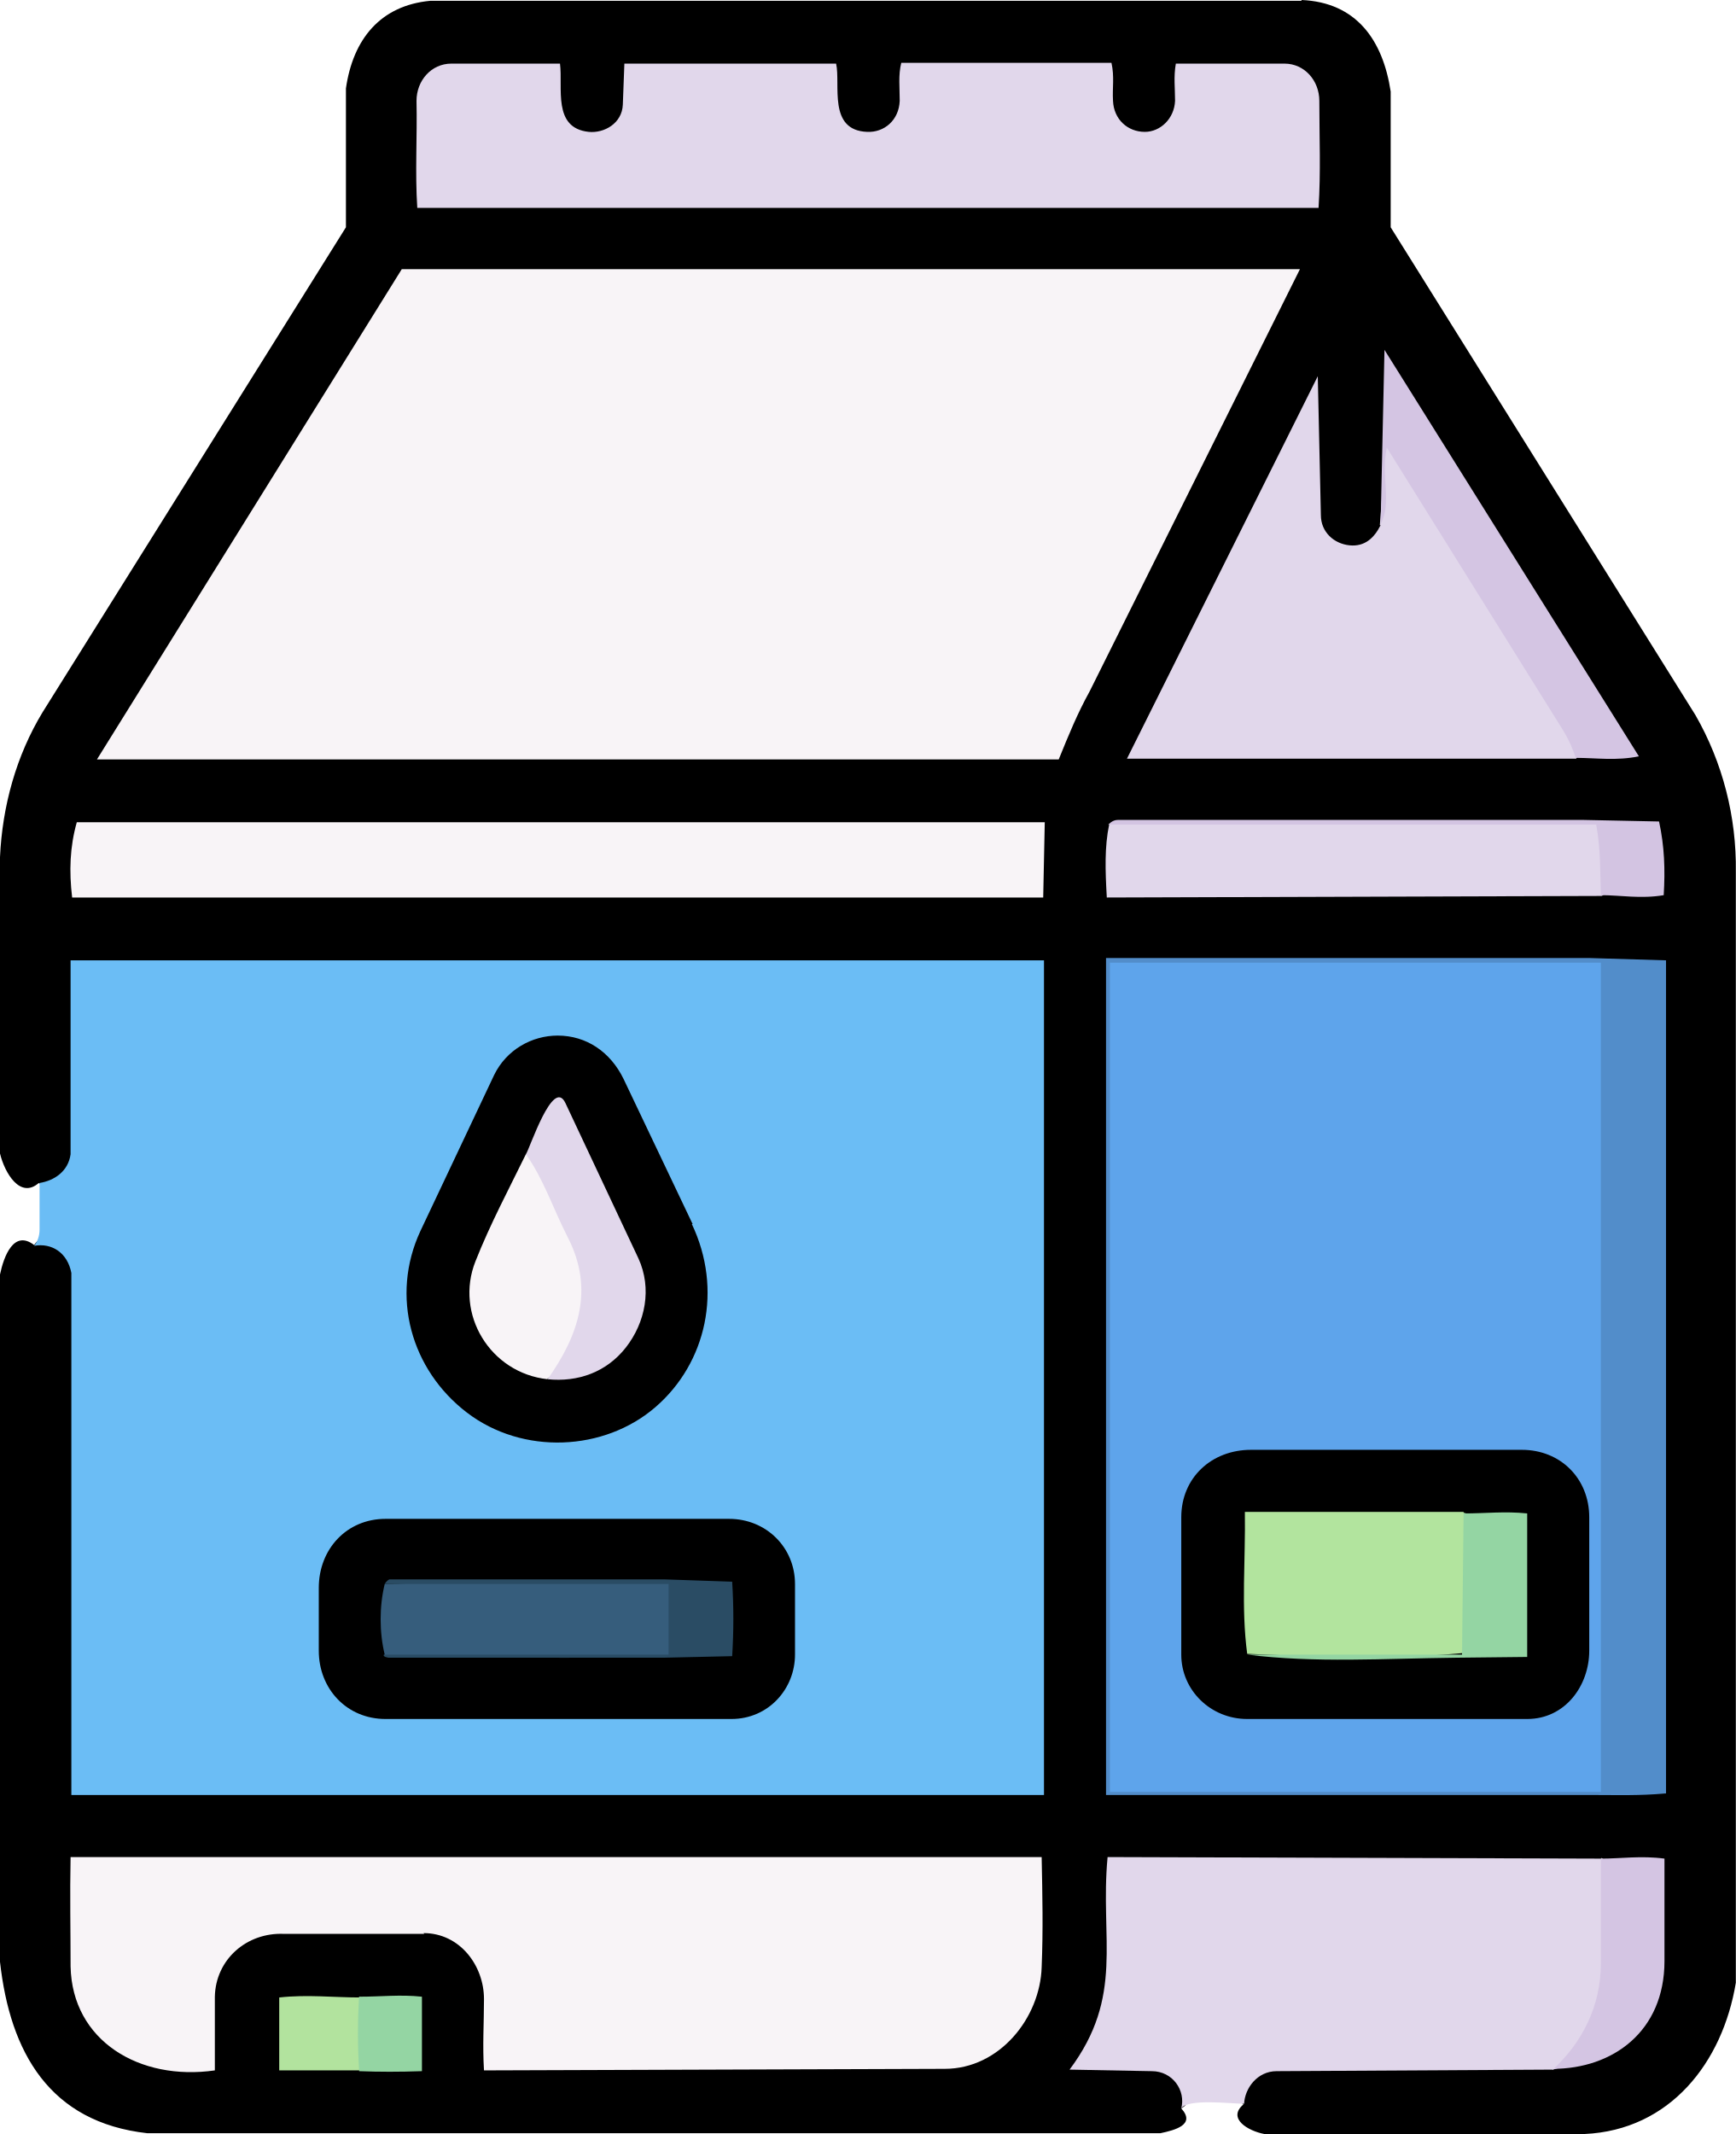
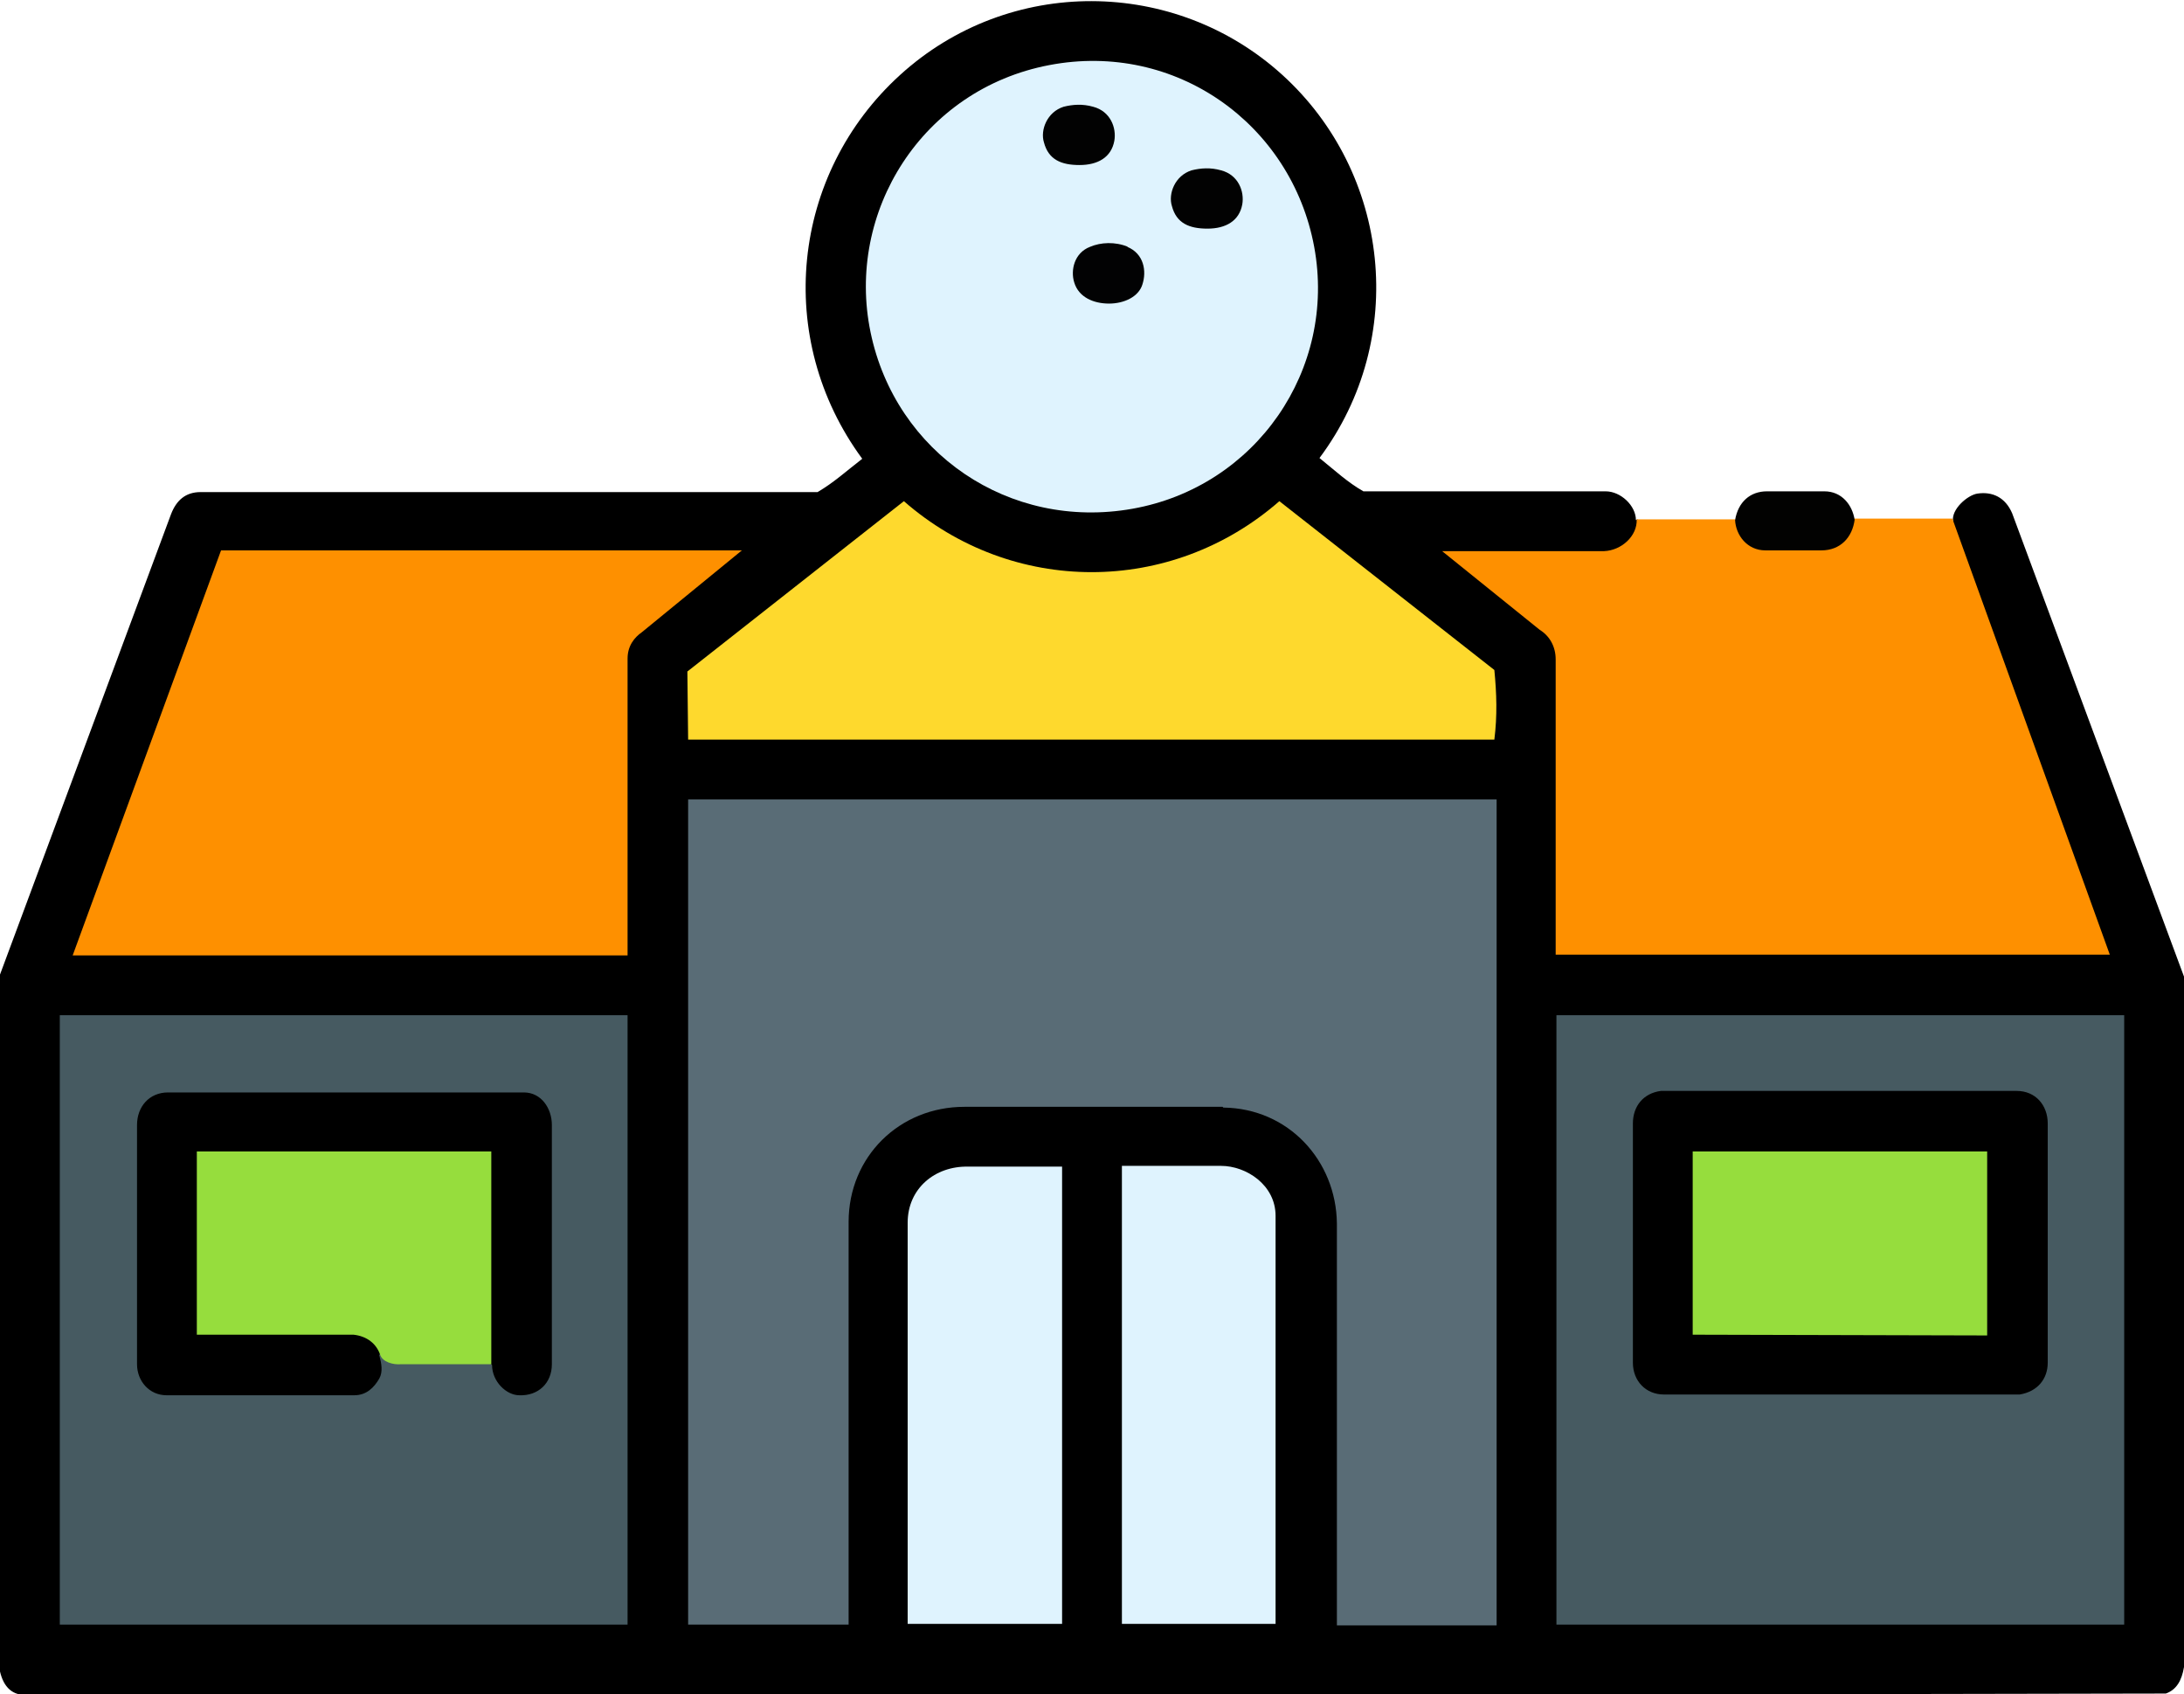
- <svg xmlns="http://www.w3.org/2000/svg" id="Layer_2" data-name="Layer 2" viewBox="0 0 22.38 27.51">
+ <svg xmlns="http://www.w3.org/2000/svg" id="Layer_2" data-name="Layer 2" viewBox="0 0 28.85 22.37">
  <defs>
    <style>
      .cls-1 {
-         fill: #b2e39e;
+         fill: #96dd3d;
      }

      .cls-2 {
-         fill: #b2e49e;
+         fill: #020203;
      }

      .cls-3 {
-         fill: #d3c4e2;
+         fill: #dff3fe;
      }

      .cls-4 {
-         fill: #f8f4f7;
+         fill: #fed92d;
      }

      .cls-5 {
-         fill: #6bbdf5;
+         fill: #596c76;
      }

      .cls-6 {
-         fill: #e1d7eb;
+         fill: #fe9000;
      }

      .cls-7 {
-         fill: #365d7c;
+         fill: #020202;
      }

      .cls-8 {
-         fill: #528dca;
+         fill: #465a61;
      }

      .cls-9 {
-         fill: #d4c5e3;
-       }
- 
-       .cls-10 {
-         fill: #2a4c64;
-       }
- 
-       .cls-11 {
-         fill: #94d5a3;
-       }
- 
-       .cls-12 {
-         fill: #5ea4eb;
+         fill: #020201;
      }
    </style>
  </defs>
  <g id="Layer_1-2" data-name="Layer 1">
    <g>
-       <path d="M16.78,0c.71.03,1.05.52,1.15,1.18v1.75s3.93,6.29,3.93,6.29c.35.61.53,1.31.52,2.02v14.32c-.17,1.03-.85,1.9-1.95,1.95h-4.13c-.21-.04-.48-.2-.27-.38-.22-.24.11-.45.35-.53l3.57-.03.07.11.22-.12c.54-.09.96-.39,1.09-.94.03-.14.07-1.48.02-1.57h-.61s-.09-.1-.09-.1l-.04.11h-6.22c.04.69,0,1.37-.15,2.03l-.23.49c.35-.01.7,0,1.05.06.22.11.41.4.17.54.19.21-.08.28-.27.32H1.9c-1.26-.14-1.77-1.04-1.9-2.21v-8.86c.05-.24.18-.58.44-.38.19-.28.55.06.58.34v6.6s.05.04.05.04h12.24s.04-.04.04-.04v-10.47s-.04-.04-.04-.04c-4.1-.02-8.2,0-12.28.03l-.02,2.41c-.07.23-.28.52-.51.33-.24.21-.44-.13-.5-.38v-3.82c.03-.66.21-1.31.55-1.87l3.91-6.25v-1.79c.09-.63.44-1.07,1.09-1.13h11.23Z" />
-       <path class="cls-5" d="M.44,16.06c.04-.05.07-.12.07-.21v-.6c.19-.03.37-.15.4-.37v-2.5s12.55,0,12.55,0v10.76s-12.54,0-12.54,0v-6.73c-.05-.26-.25-.39-.48-.35Z" />
-       <path class="cls-4" d="M14.05,8.91c-.16.29-.27.56-.4.88H1.25s3.93-6.32,3.93-6.32h11.58s-2.71,5.44-2.71,5.44Z" />
-       <path class="cls-4" d="M5.47,24.93h-1.81c-.48-.02-.88.33-.89.81v.95c-.97.14-1.84-.38-1.86-1.34,0-.47-.01-.92,0-1.41h12.52c.01.5.02.93,0,1.42-.02.65-.54,1.31-1.25,1.31l-5.94.02c-.02-.33,0-.6,0-.92,0-.43-.31-.85-.78-.85Z" />
-       <path class="cls-6" d="M14.33.81c.04.18.01.32.02.49.01.24.19.4.41.4.2,0,.38-.17.39-.4,0-.16-.02-.31.01-.48h1.4c.26,0,.45.22.45.48,0,.47.02.92-.01,1.38H5.38c-.03-.46,0-.91-.01-1.38,0-.26.19-.48.45-.48h1.4c.04.31-.1.83.37.88.2.02.43-.11.44-.35l.02-.53h2.73c.06.27-.11.86.4.88.22.01.41-.15.42-.4,0-.17-.02-.33.02-.49h2.72Z" />
-       <path class="cls-6" d="M20.64,23.96s.1.03.11.06c.05.67.05,1.87-.35,2.39-.11.14-.19.23-.38.27l-3.56.02c-.25,0-.41.22-.42.42-.16,0-.73-.07-.81.06.06-.23-.11-.48-.38-.48l-1.06-.02c.71-.95.39-1.68.49-2.74l6.36.02Z" />
-       <path class="cls-6" d="M17.79,6.77c.03-.34.05-.68.05-1.03l.15.02,2.27,3.63c.13.17.15.3.06.39h-5.79s2.46-4.93,2.46-4.93l.04,1.79c0,.22.17.37.37.39s.32-.1.4-.26Z" />
-       <path class="cls-4" d="M13.45,11.57H.93c-.04-.34-.03-.65.06-.97h12.48s-.02.97-.02.97Z" />
-       <path class="cls-8" d="M21.47,23.12c-.33.03-.61.02-.93.02h-6.28s0-10.79,0-10.79h6.23s.99.03.99.03v10.74Z" />
-       <path class="cls-6" d="M20.64,11.55l-6.37.02c-.02-.35-.03-.65.03-.94,2.1-.03,4.2-.04,6.31-.02.04.01.07.03.09.06.05.06.11.82-.05.88Z" />
-       <path class="cls-9" d="M20.32,9.78c-.04-.12-.09-.24-.17-.37l-2.27-3.64c-.08.37.07.7-.08.99l.05-2.25,3.28,5.24c-.29.06-.55.02-.81.02Z" />
-       <path class="cls-9" d="M20.02,26.68c.38-.35.62-.82.62-1.37v-1.35c.26,0,.52-.04.82,0v1.32c0,.91-.67,1.39-1.44,1.39Z" />
-       <path class="cls-3" d="M20.64,11.55c-.01-.29,0-.59-.06-.92h-6.29s.05-.06.12-.06h6.01s.97.02.97.02c.07.32.08.62.06.95-.3.05-.55,0-.81,0Z" />
-       <path class="cls-1" d="M4.63,25.74c.14.26.14.69,0,.95h-1.03s0-.94,0-.94c.36-.04.7,0,1.05,0Z" />
-       <path class="cls-11" d="M4.63,26.69c-.02-.32-.02-.64,0-.95.29,0,.53-.03.81,0v.96c-.29.01-.55.01-.81,0Z" />
-       <path d="M9.44,22.16h-4.47c-.5,0-.86-.39-.86-.88v-.81c0-.5.36-.89.86-.89h4.43c.48,0,.85.37.85.84v.91c0,.44-.34.83-.82.83Z" />
-       <path d="M8.92,15.78c.4.84.19,1.79-.47,2.36s-1.71.62-2.43.07-.99-1.5-.6-2.34l.95-2.01c.16-.33.49-.51.82-.51.37,0,.68.21.85.56l.89,1.87Z" />
-       <rect class="cls-12" x="14.31" y="12.41" width="6.33" height="10.69" />
-       <path class="cls-7" d="M4.96,21.33c-.07-.29-.07-.62,0-.91,1.24-.04,2.48-.04,3.73-.01.04.03.06.87.03.91-.02.02-.05.03-.08.04-1.23.02-2.46.01-3.69-.02Z" />
-       <path class="cls-10" d="M4.96,21.33h3.66s0-.91,0-.91h-3.66s.02-.04.06-.06h3.54s.88.03.88.03c.02.33.02.63,0,.96l-.89.02h-3.54s-.08-.01-.06-.04Z" />
-       <path class="cls-4" d="M7.06,17.78c-.74-.08-1.2-.84-.93-1.52.19-.48.43-.93.65-1.38.06,0,.12.01.16.05.17.17.61,1.27.65,1.55.02.13,0,.27-.01.4-.04.29-.22.82-.52.89Z" />
-       <path class="cls-6" d="M7.06,17.78c.39-.55.61-1.15.26-1.83-.19-.37-.31-.75-.54-1.07.05-.07.35-1,.51-.66l.94,2c.18.39.09.83-.16,1.15s-.62.45-1.01.41Z" />
-       <path d="M19.69,22.16h-3.61c-.47,0-.85-.37-.85-.83v-1.77c0-.51.39-.87.9-.87h3.49c.5,0,.87.37.87.87v1.72c0,.45-.31.88-.8.88Z" />
-       <path class="cls-2" d="M18.87,19.5s.11.03.11.06c0,.21.04,1.68-.02,1.74-.93.1-1.92.06-2.88.02-.08-.6-.02-1.21-.03-1.83h2.82Z" />
-       <path class="cls-11" d="M16.08,21.33h2.77s.02-1.82.02-1.82c.29,0,.53-.03.82,0v1.85s-.92.01-.92.01c-.92.01-1.82.07-2.69-.04Z" />
+       <path d="M21.63,6.86c.23.21-.08.42-.31.51l-1.94.03c.43.32.84.67,1.23,1.04l.07.28v3.76s.04.04.04.04h6.96s.03-.04.03-.04l-1.99-5.49.08-.1c-.03-.16.19-.35.32-.37.2-.03.37.05.46.26l2.27,6.12v9.12c-.03.18-.1.3-.24.35-9.42.02-18.84.03-28.27.02-.2,0-.31-.13-.35-.36v-9.13l2.27-6.11c.07-.18.19-.29.39-.29h8.15c.22-.13.37-.27.59-.44-1.17-1.59-.94-3.76.5-5.07s3.63-1.29,5.05,0,1.67,3.48.49,5.06c.21.17.37.32.58.44h3.2c.2,0,.4.19.4.38Z" />
+       <path class="cls-6" d="M22.92,6.86l.34.28c.34.04.67.02.99-.05.07-.14.15-.22.24-.24h1.3s2.08,5.76,2.08,5.76h-7.32s0-3.9,0-3.9c0-.17-.08-.31-.21-.39l-1.29-1.04h2.14c.23-.01.44-.2.43-.42h1.3Z" />
+       <path class="cls-9" d="M24.5,6.86c-.03.24-.19.41-.44.41h-.74c-.24,0-.39-.2-.4-.4.04-.24.2-.38.42-.38h.76c.23,0,.37.18.4.38Z" />
+       <path class="cls-5" d="M16.15,14.62h-3.41c-.86,0-1.53.66-1.53,1.52v5.32s-2.12,0-2.12,0v-10.9s10.68,0,10.68,0v10.91s-2.11,0-2.11,0v-5.31c-.01-.83-.64-1.52-1.5-1.53Z" />
+       <rect class="cls-8" x=".79" y="13.41" width="7.5" height="8.05" />
+       <rect class="cls-8" x="20.56" y="13.41" width="7.5" height="8.05" />
+       <path class="cls-6" d="M8.29,8.69v3.93s-7.33,0-7.33,0l1.96-5.35h6.88s-1.32,1.08-1.32,1.08c-.1.07-.19.18-.19.35Z" />
+       <path class="cls-3" d="M13.86.86c1.67-.32,3.2.78,3.5,2.4s-.77,3.17-2.4,3.46-3.13-.74-3.46-2.33.68-3.21,2.36-3.53Z" />
+       <path class="cls-4" d="M19.74,9.77h-10.65s-.01-.9-.01-.9l2.86-2.25c1.43,1.25,3.53,1.25,4.96,0l2.84,2.23c.03.31.04.6,0,.92Z" />
+       <path class="cls-3" d="M16.85,16.06v5.39s-2.03,0-2.03,0v-6.05s1.31,0,1.31,0c.33,0,.72.25.72.66Z" />
+       <path class="cls-3" d="M14.03,21.45h-2.04s0-5.3,0-5.3c0-.45.36-.75.8-.74h1.24s0,6.04,0,6.04Z" />
+       <path d="M6.49,18.02l-.11-.05v-2.64s-3.63,0-3.63,0c-.05.71-.06,1.43-.04,2.16.67.03,1.35.05,2.04.05.19.05.4.17.26.36.03.11.05.22,0,.31-.07.12-.17.22-.33.22h-2.48c-.23,0-.39-.19-.39-.41v-3.16c0-.24.16-.43.41-.43h4.7c.23,0,.37.21.37.43v3.16c0,.25-.18.42-.43.41-.17,0-.36-.18-.36-.4Z" />
+       <path class="cls-1" d="M6.49,18.02h-1.19c-.11.01-.25-.03-.28-.13-.05-.14-.17-.24-.35-.26h-2.07s0-2.42,0-2.42h3.89s0,2.81,0,2.81Z" />
+       <path d="M26.68,18.42h-4.7c-.24,0-.41-.18-.41-.42v-3.16c0-.23.14-.4.37-.43h4.7c.25,0,.41.19.41.43v3.16c0,.21-.13.38-.37.42Z" />
+       <path class="cls-7" d="M14.44,1.41c.23.06.31.28.28.45-.04.22-.22.32-.46.32s-.41-.07-.47-.3c-.05-.16.04-.4.26-.47.12-.03.25-.04.39,0Z" />
+       <path class="cls-7" d="M16.13,2.25c.23.06.31.28.28.45-.04.22-.22.32-.46.32s-.41-.07-.47-.3c-.05-.16.04-.4.26-.47.12-.03.25-.04.39,0Z" />
+       <path class="cls-2" d="M14.89,3.26c.22.09.26.32.2.5-.05.16-.24.25-.44.25s-.4-.08-.46-.28c-.05-.16,0-.39.21-.47.14-.06.33-.07.5,0Z" />
+       <polygon class="cls-1" points="26.25 17.64 22.36 17.63 22.36 15.21 26.25 15.21 26.25 17.64" />
    </g>
  </g>
</svg>
